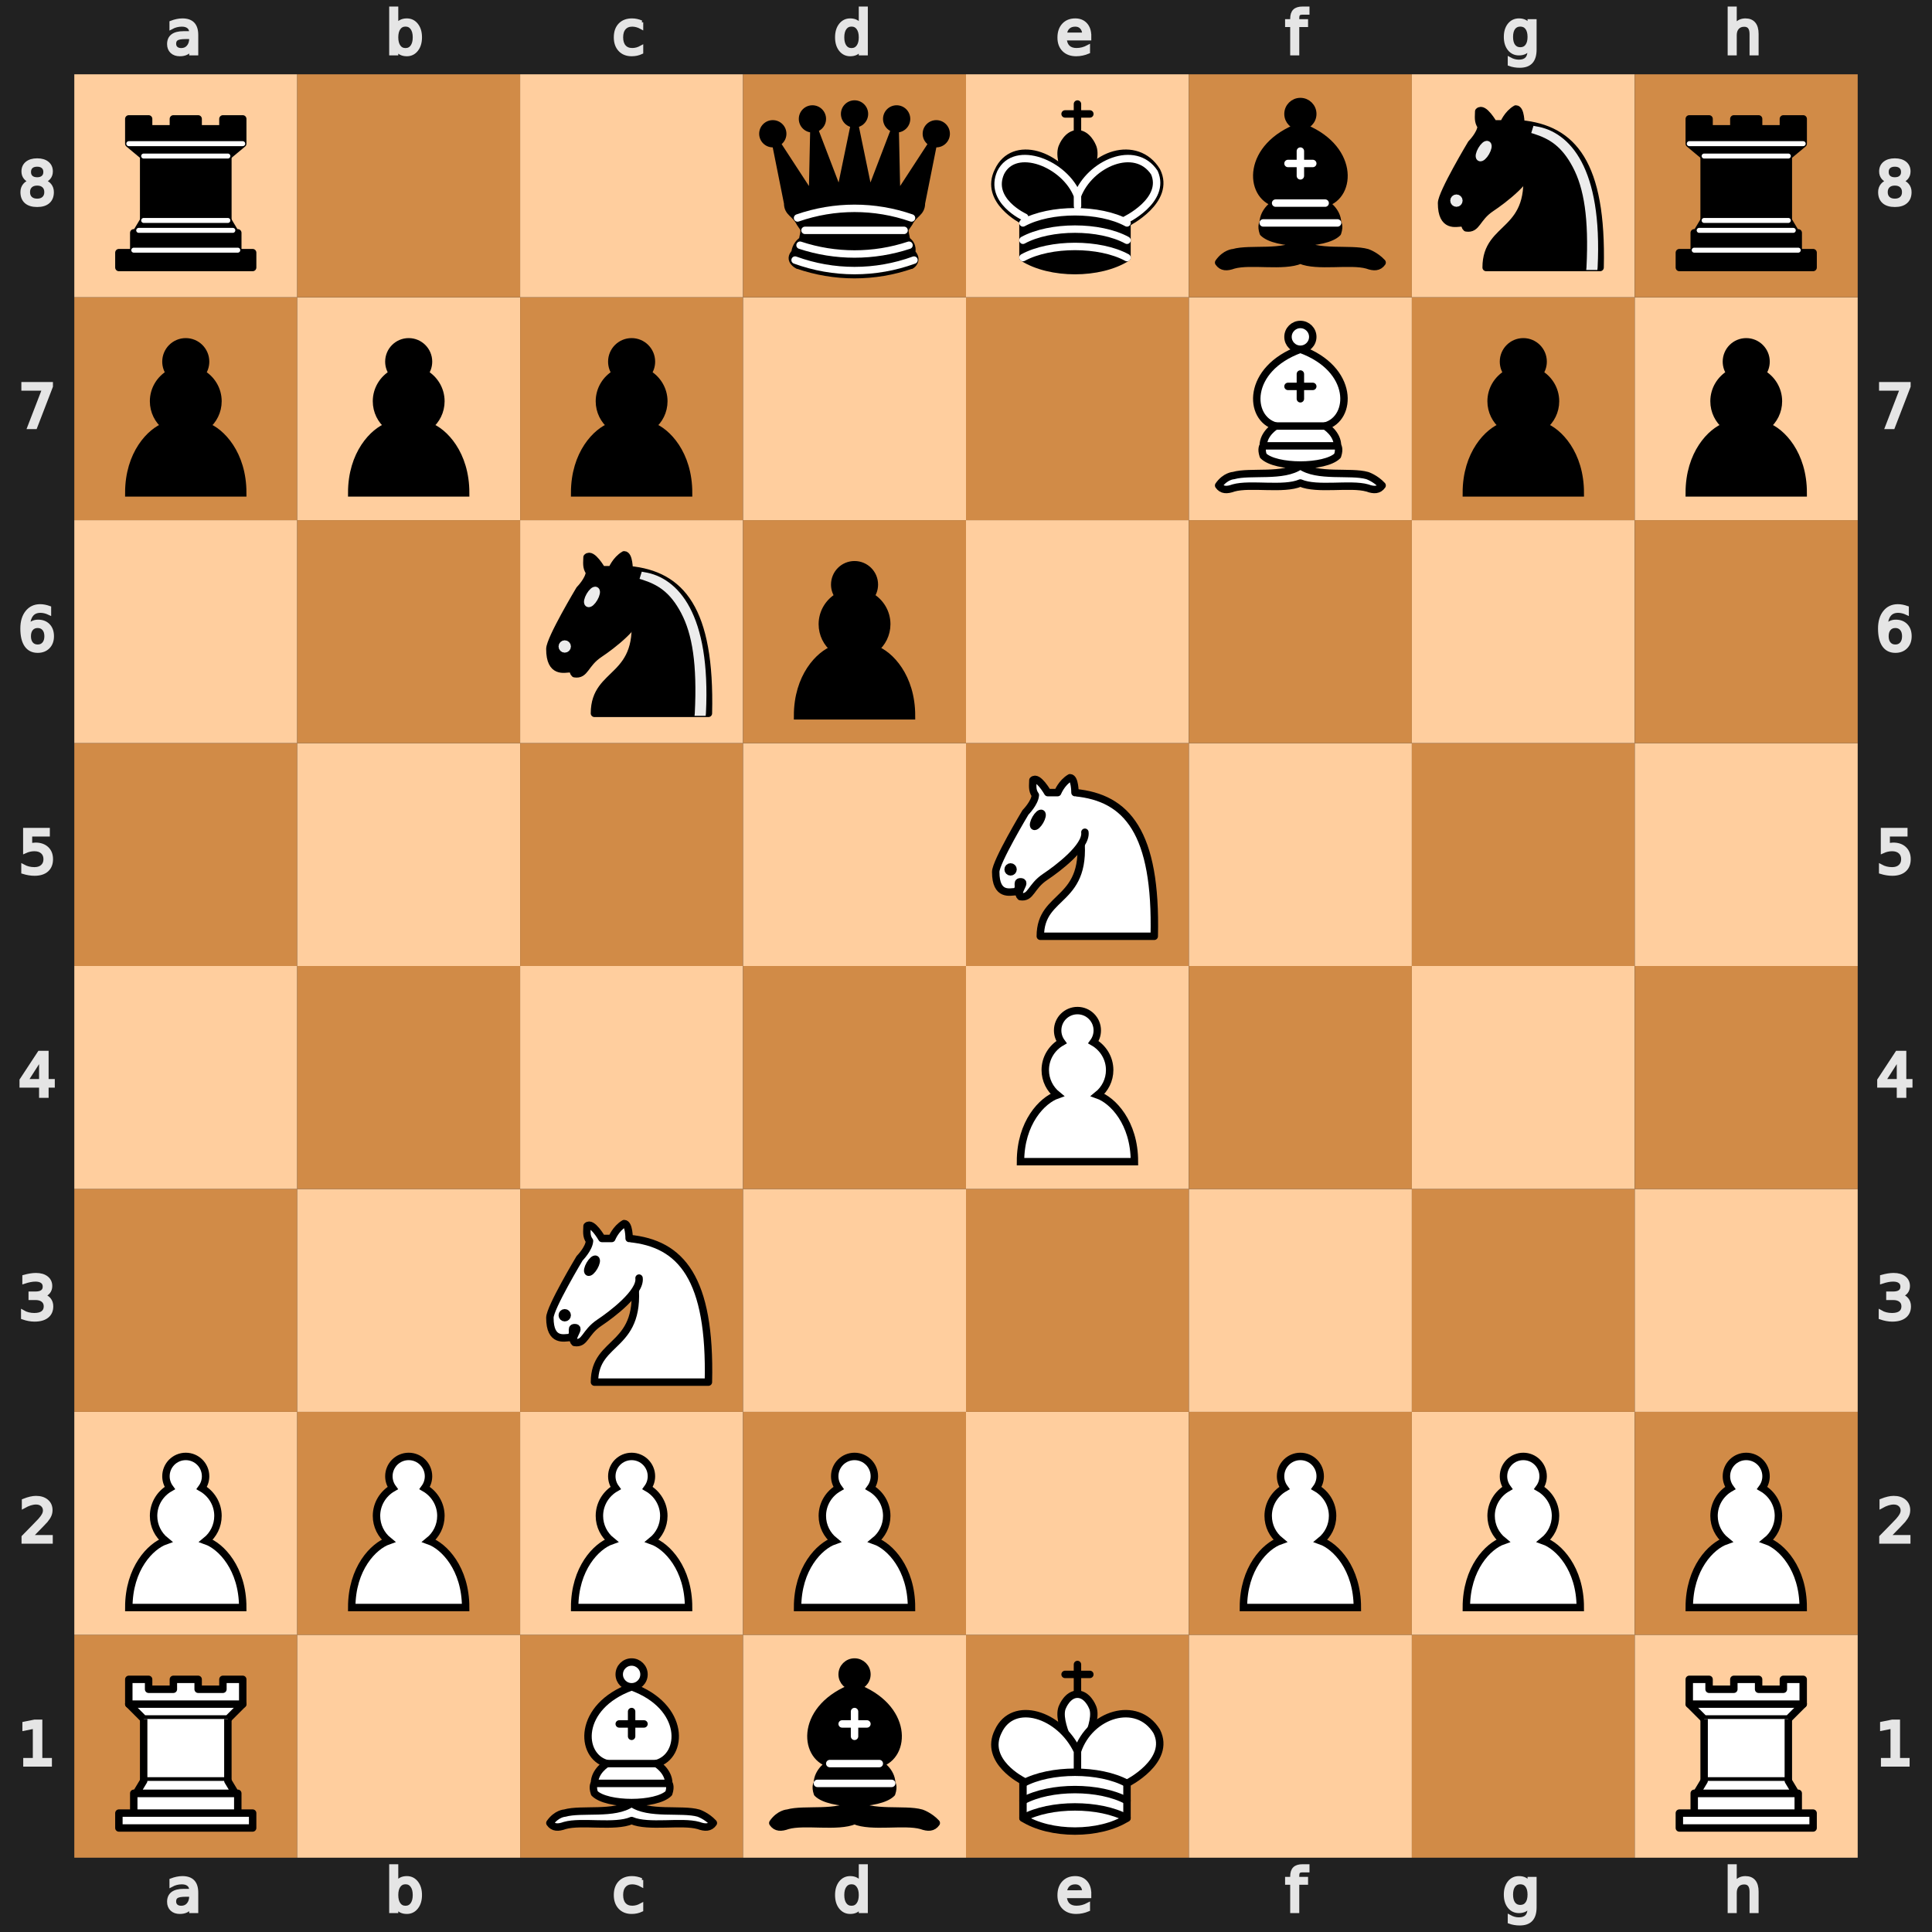
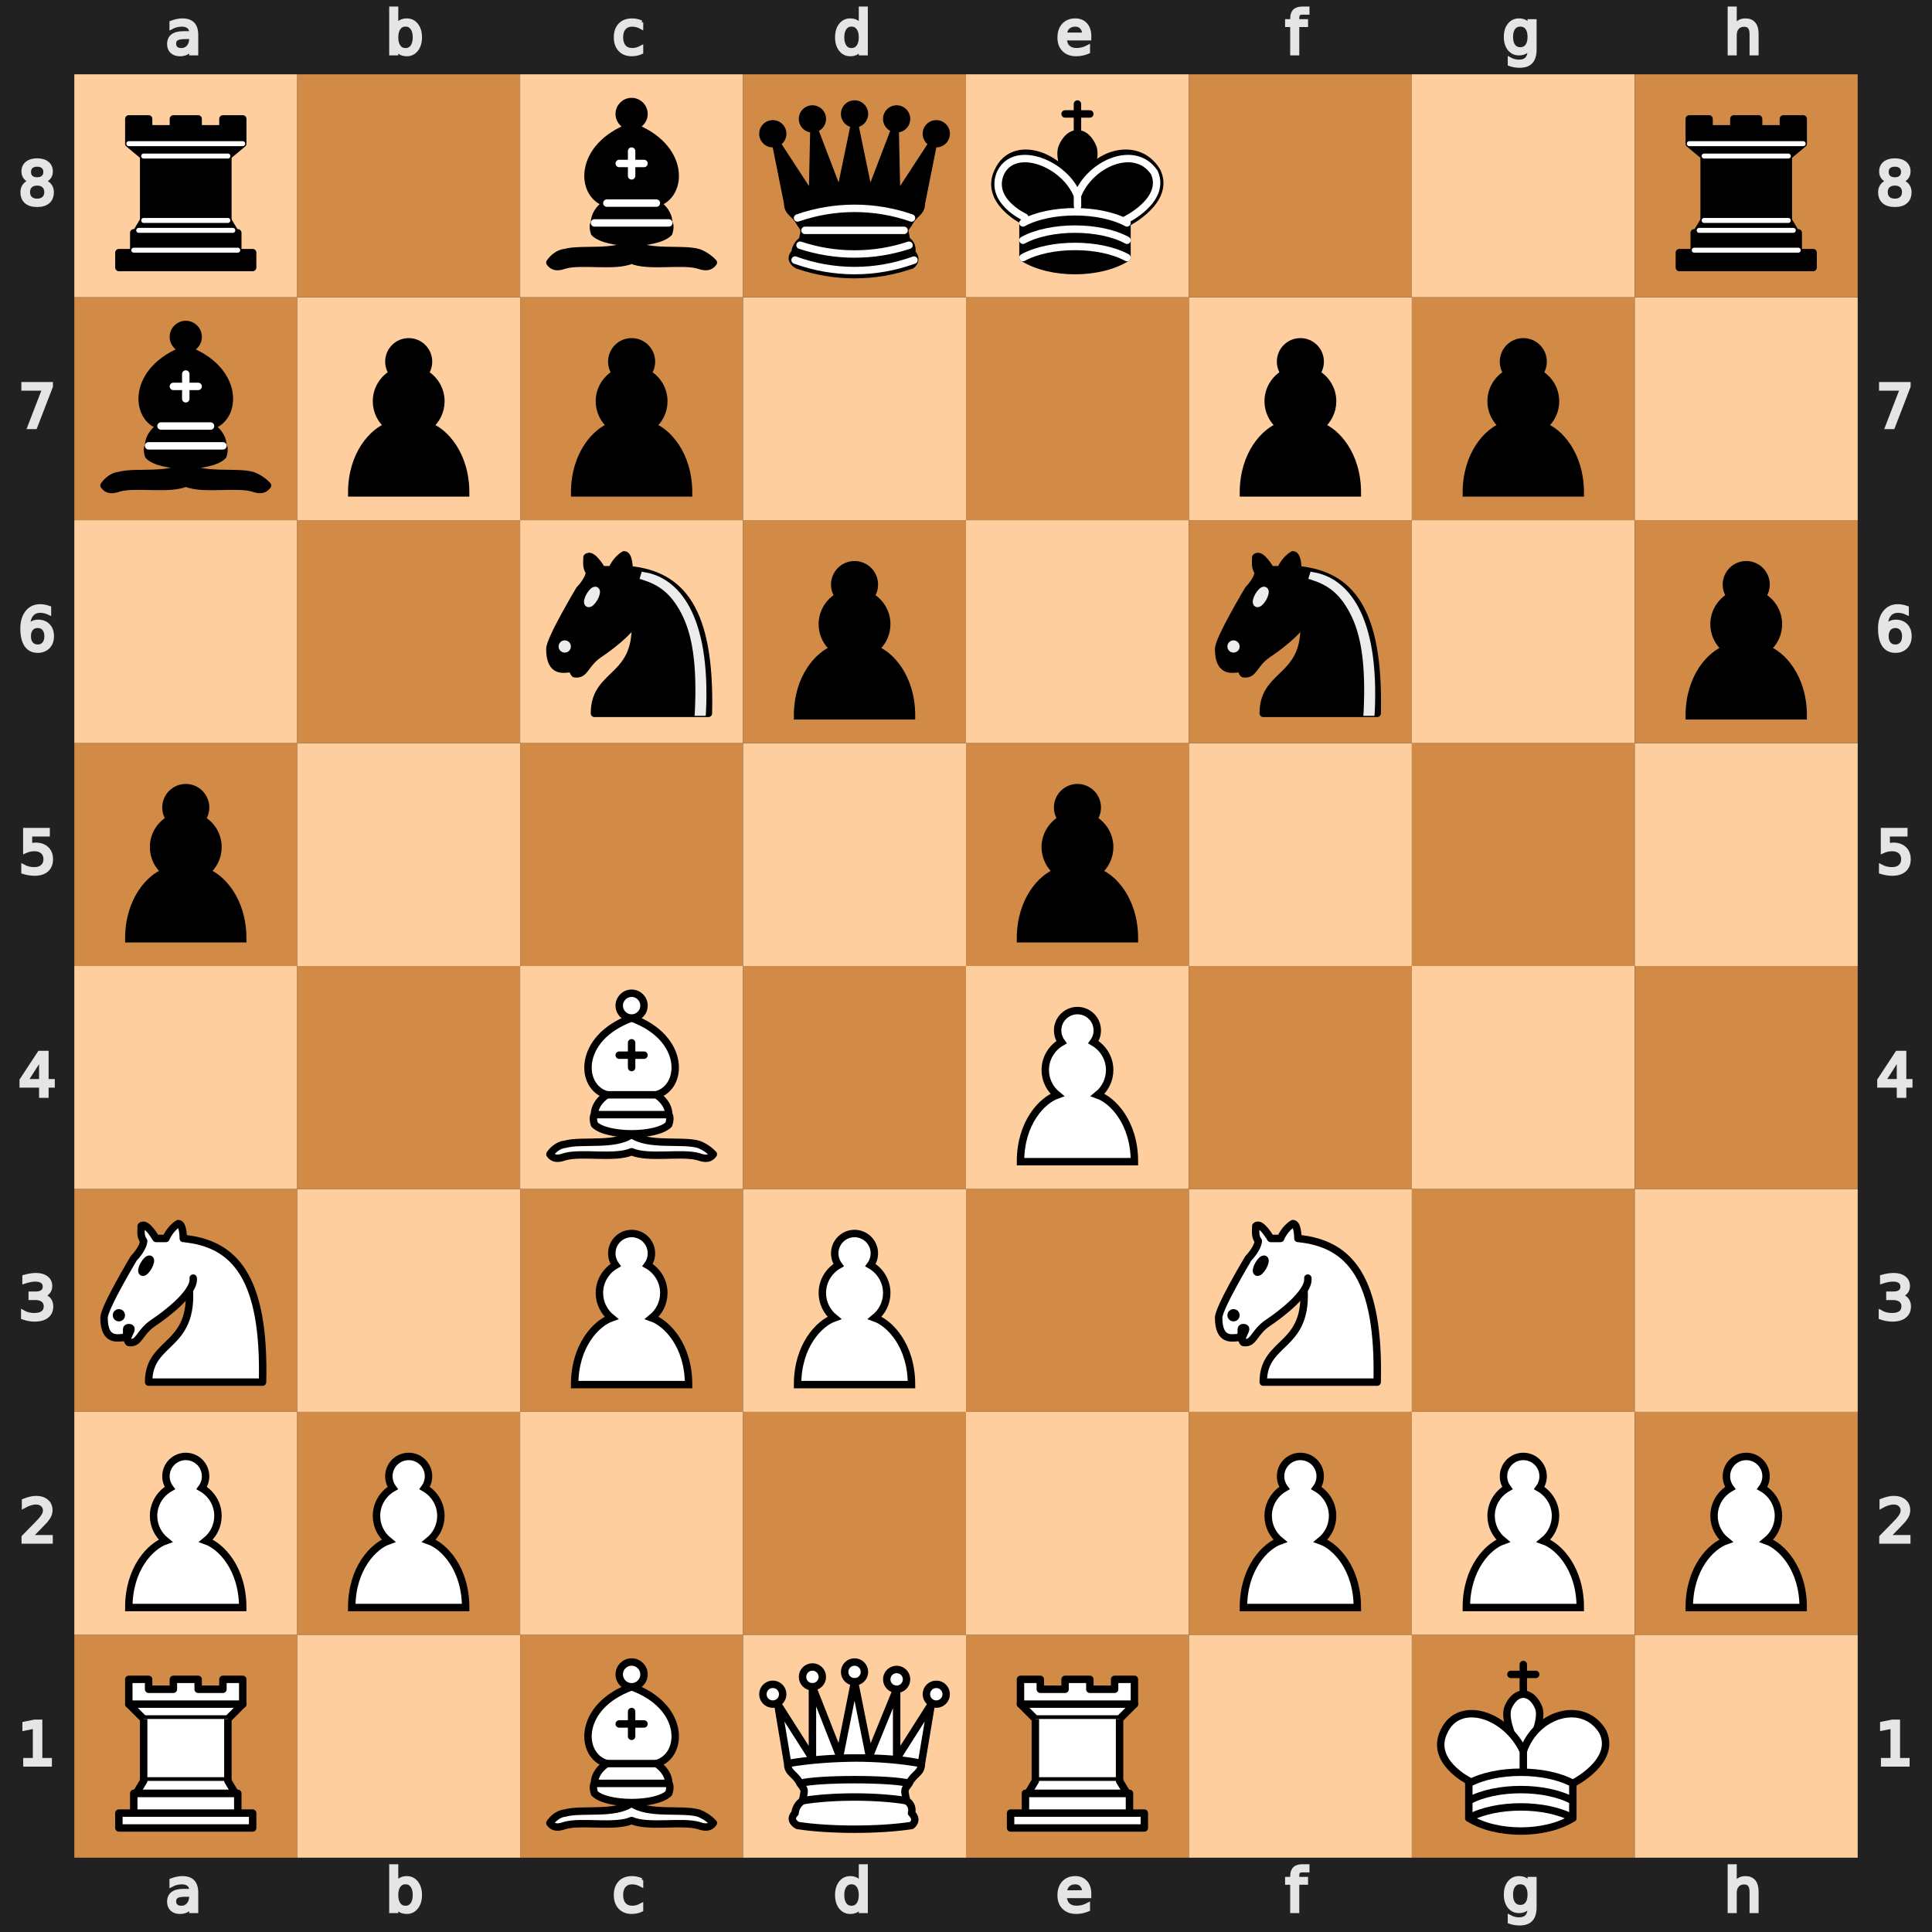
<svg xmlns="http://www.w3.org/2000/svg" xmlns:xlink="http://www.w3.org/1999/xlink" version="1.2" baseProfile="tiny" viewBox="0 0 390 390">
  <defs>
    <g id="white-pawn" class="white pawn">
      <path d="M22.5 9c-2.21 0-4 1.79-4 4 0 .89.29 1.71.78 2.38C17.33 16.5 16 18.59 16 21c0 2.03.94 3.84 2.41 5.03-3 1.06-7.41 5.55-7.41 13.47h23c0-7.92-4.41-12.41-7.41-13.47 1.47-1.19 2.41-3 2.41-5.03 0-2.41-1.33-4.5-3.28-5.62.49-.67.78-1.49.78-2.38 0-2.21-1.79-4-4-4z" fill="#fff" stroke="#000" stroke-width="1.5" stroke-linecap="round" />
    </g>
    <g id="white-knight" class="white knight" fill="none" fill-rule="evenodd" stroke="#000" stroke-width="1.5" stroke-linecap="round" stroke-linejoin="round">
      <path d="M 22,10 C 32.5,11 38.5,18 38,39 L 15,39 C 15,30 25,32.5 23,18" style="fill:#ffffff; stroke:#000000;" />
      <path d="M 24,18 C 24.38,20.91 18.45,25.37 16,27 C 13,29 13.18,31.34 11,31 C 9.958,30.06 12.41,27.96 11,28 C 10,28 11.19,29.23 10,30 C 9,30 5.997,31 6,26 C 6,24 12,14 12,14 C 12,14 13.89,12.1 14,10.5 C 13.27,9.506 13.5,8.5 13.5,7.5 C 14.5,6.5 16.5,10 16.5,10 L 18.5,10 C 18.5,10 19.28,8.008 21,7 C 22,7 22,10 22,10" style="fill:#ffffff; stroke:#000000;" />
      <path d="M 9.5 25.5 A 0.5 0.5 0 1 1 8.5,25.5 A 0.5 0.5 0 1 1 9.5 25.5 z" style="fill:#000000; stroke:#000000;" />
      <path d="M 15 15.5 A 0.5 1.5 0 1 1 14,15.5 A 0.5 1.5 0 1 1 15 15.5 z" transform="matrix(0.866,0.5,-0.5,0.866,9.693,-5.173)" style="fill:#000000; stroke:#000000;" />
    </g>
    <g id="white-bishop" class="white bishop" fill="none" fill-rule="evenodd" stroke="#000" stroke-width="1.5" stroke-linecap="round" stroke-linejoin="round">
      <g fill="#fff" stroke-linecap="butt">
        <path d="M9 36c3.39-.97 10.11.43 13.5-2 3.39 2.43 10.11 1.03 13.5 2 0 0 1.65.54 3 2-.68.97-1.65.99-3 .5-3.39-.97-10.11.46-13.5-1-3.39 1.46-10.11.03-13.5 1-1.354.49-2.323.47-3-.5 1.354-1.94 3-2 3-2zM15 32c2.5 2.5 12.5 2.5 15 0 .5-1.5 0-2 0-2 0-2.5-2.5-4-2.5-4 5.5-1.5 6-11.5-5-15.5-11 4-10.5 14-5 15.5 0 0-2.5 1.5-2.5 4 0 0-.5.5 0 2zM25 8a2.5 2.5 0 1 1-5 0 2.5 2.5 0 1 1 5 0z" />
      </g>
      <path d="M17.5 26h10M15 30h15m-7.5-14.5v5M20 18h5" stroke-linejoin="miter" />
    </g>
    <g id="white-rook" class="white rook" fill="#fff" fill-rule="evenodd" stroke="#000" stroke-width="1.5" stroke-linecap="round" stroke-linejoin="round">
      <path d="M9 39h27v-3H9v3zM12 36v-4h21v4H12zM11 14V9h4v2h5V9h5v2h5V9h4v5" stroke-linecap="butt" />
      <path d="M34 14l-3 3H14l-3-3" />
      <path d="M31 17v12.5H14V17" stroke-linecap="butt" stroke-linejoin="miter" />
      <path d="M31 29.5l1.5 2.5h-20l1.5-2.5" />
      <path d="M11 14h23" fill="none" stroke-linejoin="miter" />
+     </g>
+     <g id="white-queen" class="white queen" fill="#fff" fill-rule="evenodd" stroke="#000" stroke-width="1.5" stroke-linecap="round" stroke-linejoin="round">
+       <path d="M8 12a2 2 0 1 1-4 0 2 2 0 1 1 4 0zM24.5 7.5a2 2 0 1 1-4 0 2 2 0 1 1 4 0zM41 12a2 2 0 1 1-4 0 2 2 0 1 1 4 0zM16 8.5a2 2 0 1 1-4 0 2 2 0 1 1 4 0zM33 9a2 2 0 1 1-4 0 2 2 0 1 1 4 0z" />
+       <path d="M9 26c8.5-1.5 21-1.5 27 0l2-12-7 11V11l-5.5 13.5-3-15-3 15-5.5-14V25L7 14l2 12zM9 26c0 2 1.5 2 2.5 4 1 1.5 1 1 .5 3.5-1.5 1-1.5 2.5-1.5 2.5-1.5 1.5.5 2.5.5 2.5 6.5 1 16.5 1 23 0 0 0 1.5-1 0-2.5 0 0 .5-1.5-1-2.5-.5-2.5-.5-2 .5-3.5 1-2 2.5-2 2.5-4-8.5-1.5-18.5-1.5-27 0z" stroke-linecap="butt" />
+       <path d="M11.5 30c3.5-1 18.5-1 22 0M12 33.5c6-1 15-1 21 0" fill="none" />
    </g>
    <g id="white-king" class="white king" fill="none" fill-rule="evenodd" stroke="#000" stroke-width="1.5" stroke-linecap="round" stroke-linejoin="round">
      <path d="M22.5 11.63V6M20 8h5" stroke-linejoin="miter" />
      <path d="M22.5 25s4.5-7.5 3-10.5c0 0-1-2.5-3-2.5s-3 2.5-3 2.5c-1.5 3 3 10.5 3 10.5" fill="#fff" stroke-linecap="butt" stroke-linejoin="miter" />
      <path d="M11.5 37c5.5 3.5 15.5 3.5 21 0v-7s9-4.5 6-10.5c-4-6.5-13.5-3.5-16 4V27v-3.5c-3.5-7.5-13-10.5-16-4-3 6 5 10 5 10V37z" fill="#fff" />
      <path d="M11.5 30c5.5-3 15.5-3 21 0m-21 3.5c5.5-3 15.5-3 21 0m-21 3.5c5.5-3 15.5-3 21 0" />
    </g>
    <g id="black-pawn" class="black pawn">
      <path d="M22.5 9c-2.21 0-4 1.79-4 4 0 .89.29 1.71.78 2.38C17.33 16.5 16 18.59 16 21c0 2.03.94 3.84 2.41 5.03-3 1.06-7.41 5.55-7.41 13.47h23c0-7.92-4.41-12.41-7.41-13.47 1.47-1.19 2.41-3 2.41-5.03 0-2.41-1.33-4.5-3.28-5.62.49-.67.78-1.49.78-2.38 0-2.21-1.79-4-4-4z" stroke="#000" stroke-width="1.5" stroke-linecap="round" />
    </g>
    <g id="black-knight" class="black knight" fill="none" fill-rule="evenodd" stroke="#000" stroke-width="1.5" stroke-linecap="round" stroke-linejoin="round">
      <path d="M 22,10 C 32.5,11 38.5,18 38,39 L 15,39 C 15,30 25,32.5 23,18" style="fill:#000000; stroke:#000000;" />
      <path d="M 24,18 C 24.38,20.91 18.45,25.37 16,27 C 13,29 13.18,31.34 11,31 C 9.958,30.06 12.41,27.96 11,28 C 10,28 11.19,29.23 10,30 C 9,30 5.997,31 6,26 C 6,24 12,14 12,14 C 12,14 13.89,12.1 14,10.5 C 13.27,9.506 13.5,8.5 13.5,7.5 C 14.5,6.5 16.5,10 16.5,10 L 18.5,10 C 18.5,10 19.28,8.008 21,7 C 22,7 22,10 22,10" style="fill:#000000; stroke:#000000;" />
      <path d="M 9.5 25.5 A 0.5 0.5 0 1 1 8.5,25.5 A 0.5 0.5 0 1 1 9.5 25.5 z" style="fill:#ececec; stroke:#ececec;" />
      <path d="M 15 15.5 A 0.5 1.5 0 1 1 14,15.5 A 0.5 1.5 0 1 1 15 15.5 z" transform="matrix(0.866,0.5,-0.5,0.866,9.693,-5.173)" style="fill:#ececec; stroke:#ececec;" />
      <path d="M 24.55,10.4 L 24.1,11.85 L 24.6,12 C 27.75,13 30.25,14.49 32.5,18.75 C 34.75,23.01 35.75,29.06 35.25,39 L 35.2,39.5 L 37.45,39.5 L 37.5,39 C 38,28.94 36.62,22.15 34.25,17.66 C 31.88,13.17 28.46,11.02 25.06,10.5 L 24.55,10.4 z " style="fill:#ececec; stroke:none;" />
    </g>
    <g id="black-bishop" class="black bishop" fill="none" fill-rule="evenodd" stroke="#000" stroke-width="1.5" stroke-linecap="round" stroke-linejoin="round">
      <path d="M9 36c3.39-.97 10.11.43 13.5-2 3.39 2.43 10.11 1.03 13.5 2 0 0 1.65.54 3 2-.68.97-1.65.99-3 .5-3.39-.97-10.11.46-13.5-1-3.39 1.46-10.11.03-13.5 1-1.354.49-2.323.47-3-.5 1.354-1.94 3-2 3-2zm6-4c2.5 2.5 12.5 2.5 15 0 .5-1.5 0-2 0-2 0-2.5-2.5-4-2.5-4 5.5-1.5 6-11.5-5-15.5-11 4-10.5 14-5 15.5 0 0-2.5 1.5-2.5 4 0 0-.5.5 0 2zM25 8a2.5 2.5 0 1 1-5 0 2.5 2.5 0 1 1 5 0z" fill="#000" stroke-linecap="butt" />
      <path d="M17.5 26h10M15 30h15m-7.5-14.5v5M20 18h5" stroke="#fff" stroke-linejoin="miter" />
    </g>
    <g id="black-rook" class="black rook" fill="#000" fill-rule="evenodd" stroke="#000" stroke-width="1.5" stroke-linecap="round" stroke-linejoin="round">
      <path d="M9 39h27v-3H9v3zM12.5 32l1.5-2.5h17l1.5 2.5h-20zM12 36v-4h21v4H12z" stroke-linecap="butt" />
      <path d="M14 29.5v-13h17v13H14z" stroke-linecap="butt" stroke-linejoin="miter" />
      <path d="M14 16.5L11 14h23l-3 2.5H14zM11 14V9h4v2h5V9h5v2h5V9h4v5H11z" stroke-linecap="butt" />
      <path d="M12 35.5h21M13 31.5h19M14 29.5h17M14 16.5h17M11 14h23" fill="none" stroke="#fff" stroke-width="1" stroke-linejoin="miter" />
    </g>
    <g id="black-queen" class="black queen" fill="#000" fill-rule="evenodd" stroke="#000" stroke-width="1.5" stroke-linecap="round" stroke-linejoin="round">
      <g fill="#000" stroke="none">
        <circle cx="6" cy="12" r="2.75" />
        <circle cx="14" cy="9" r="2.75" />
        <circle cx="22.5" cy="8" r="2.75" />
        <circle cx="31" cy="9" r="2.75" />
        <circle cx="39" cy="12" r="2.75" />
      </g>
      <path d="M9 26c8.5-1.5 21-1.5 27 0l2.5-12.5L31 25l-.3-14.1-5.2 13.6-3-14.5-3 14.5-5.2-13.6L14 25 6.5 13.5 9 26zM9 26c0 2 1.5 2 2.5 4 1 1.5 1 1 .5 3.5-1.5 1-1.5 2.5-1.5 2.5-1.5 1.5.5 2.5.5 2.5 6.5 1 16.5 1 23 0 0 0 1.5-1 0-2.5 0 0 .5-1.5-1-2.5-.5-2.5-.5-2 .5-3.5 1-2 2.5-2 2.5-4-8.5-1.5-18.5-1.5-27 0z" stroke-linecap="butt" />
      <path d="M11 38.5a35 35 1 0 0 23 0" fill="none" stroke-linecap="butt" />
      <path d="M11 29a35 35 1 0 1 23 0M12.5 31.5h20M11.5 34.5a35 35 1 0 0 22 0M10.5 37.5a35 35 1 0 0 24 0" fill="none" stroke="#fff" />
    </g>
    <g id="black-king" class="black king" fill="none" fill-rule="evenodd" stroke="#000" stroke-width="1.5" stroke-linecap="round" stroke-linejoin="round">
      <path d="M22.5 11.63V6" stroke-linejoin="miter" />
      <path d="M22.5 25s4.5-7.5 3-10.5c0 0-1-2.5-3-2.5s-3 2.5-3 2.5c-1.5 3 3 10.5 3 10.5" fill="#000" stroke-linecap="butt" stroke-linejoin="miter" />
      <path d="M11.5 37c5.5 3.5 15.5 3.5 21 0v-7s9-4.5 6-10.5c-4-6.5-13.5-3.5-16 4V27v-3.5c-3.5-7.5-13-10.5-16-4-3 6 5 10 5 10V37z" fill="#000" />
      <path d="M20 8h5" stroke-linejoin="miter" />
      <path d="M32 29.5s8.5-4 6.03-9.65C34.15 14 25 18 22.5 24.5l.01 2.1-.01-2.1C20 18 9.906 14 6.997 19.85c-2.497 5.65 4.853 9 4.853 9M11.5 30c5.5-3 15.5-3 21 0m-21 3.5c5.5-3 15.5-3 21 0m-21 3.5c5.5-3 15.5-3 21 0" stroke="#fff" />
    </g>
  </defs>
  <rect x="0" y="0" width="390" height="390" fill="#212121" />
  <g transform="translate(20, 0) scale(0.75, 0.75)" fill="#e5e5e5" stroke="#e5e5e5">
    <path d="M23.328 10.016q-1.742 0-2.414.398-.672.398-.672 1.36 0 .765.5 1.218.508.445 1.375.445 1.196 0 1.914-.843.727-.852.727-2.258v-.32zm2.867-.594v4.992h-1.437v-1.328q-.492.797-1.227 1.18-.734.375-1.797.375-1.343 0-2.14-.75-.79-.758-.79-2.024 0-1.476.985-2.226.992-.75 2.953-.75h2.016V8.75q0-.992-.656-1.531-.649-.547-1.829-.547-.75 0-1.46.18-.711.18-1.368.539V6.062q.79-.304 1.532-.453.742-.156 1.445-.156 1.898 0 2.836.984.937.985.937 2.985z" />
  </g>
  <g transform="translate(20, 375) scale(0.75, 0.75)" fill="#e5e5e5" stroke="#e5e5e5">
    <path d="M23.328 10.016q-1.742 0-2.414.398-.672.398-.672 1.36 0 .765.5 1.218.508.445 1.375.445 1.196 0 1.914-.843.727-.852.727-2.258v-.32zm2.867-.594v4.992h-1.437v-1.328q-.492.797-1.227 1.18-.734.375-1.797.375-1.343 0-2.14-.75-.79-.758-.79-2.024 0-1.476.985-2.226.992-.75 2.953-.75h2.016V8.75q0-.992-.656-1.531-.649-.547-1.829-.547-.75 0-1.46.18-.711.18-1.368.539V6.062q.79-.304 1.532-.453.742-.156 1.445-.156 1.898 0 2.836.984.937.985.937 2.985z" />
  </g>
  <g transform="translate(65, 0) scale(0.75, 0.75)" fill="#e5e5e5" stroke="#e5e5e5">
    <path d="M24.922 10.047q0-1.586-.656-2.485-.649-.906-1.79-.906-1.14 0-1.796.906-.649.899-.649 2.485 0 1.586.649 2.492.656.898 1.797.898 1.14 0 1.789-.898.656-.906.656-2.492zm-4.89-3.055q.452-.781 1.14-1.156.695-.383 1.656-.383 1.594 0 2.586 1.266 1 1.265 1 3.328 0 2.062-1 3.328-.992 1.266-2.586 1.266-.96 0-1.656-.375-.688-.383-1.14-1.164v1.312h-1.446V2.258h1.445z" />
  </g>
  <g transform="translate(65, 375) scale(0.75, 0.75)" fill="#e5e5e5" stroke="#e5e5e5">
    <path d="M24.922 10.047q0-1.586-.656-2.485-.649-.906-1.79-.906-1.14 0-1.796.906-.649.899-.649 2.485 0 1.586.649 2.492.656.898 1.797.898 1.14 0 1.789-.898.656-.906.656-2.492zm-4.89-3.055q.452-.781 1.14-1.156.695-.383 1.656-.383 1.594 0 2.586 1.266 1 1.265 1 3.328 0 2.062-1 3.328-.992 1.266-2.586 1.266-.96 0-1.656-.375-.688-.383-1.14-1.164v1.312h-1.446V2.258h1.445z" />
  </g>
  <g transform="translate(110, 0) scale(0.75, 0.75)" fill="#e5e5e5" stroke="#e5e5e5">
    <path d="M25.96 6v1.344q-.608-.336-1.226-.5-.609-.172-1.234-.172-1.398 0-2.172.89-.773.883-.773 2.485 0 1.601.773 2.492.774.883 2.172.883.625 0 1.234-.164.618-.172 1.227-.508v1.328q-.602.281-1.25.422-.64.14-1.367.14-1.977 0-3.14-1.242-1.165-1.242-1.165-3.351 0-2.14 1.172-3.367 1.18-1.227 3.227-1.227.664 0 1.296.14.633.134 1.227.407z" />
  </g>
  <g transform="translate(110, 375) scale(0.75, 0.75)" fill="#e5e5e5" stroke="#e5e5e5">
    <path d="M25.96 6v1.344q-.608-.336-1.226-.5-.609-.172-1.234-.172-1.398 0-2.172.89-.773.883-.773 2.485 0 1.601.773 2.492.774.883 2.172.883.625 0 1.234-.164.618-.172 1.227-.508v1.328q-.602.281-1.25.422-.64.14-1.367.14-1.977 0-3.14-1.242-1.165-1.242-1.165-3.351 0-2.14 1.172-3.367 1.18-1.227 3.227-1.227.664 0 1.296.14.633.134 1.227.407z" />
  </g>
  <g transform="translate(155, 0) scale(0.75, 0.75)" fill="#e5e5e5" stroke="#e5e5e5">
    <path d="M24.973 6.992V2.258h1.437v12.156h-1.437v-1.312q-.453.78-1.149 1.164-.687.375-1.656.375-1.586 0-2.586-1.266-.992-1.266-.992-3.328 0-2.063.992-3.328 1-1.266 2.586-1.266.969 0 1.656.383.696.375 1.149 1.156zm-4.899 3.055q0 1.586.649 2.492.656.898 1.797.898 1.14 0 1.796-.898.657-.906.657-2.492 0-1.586-.657-2.485-.656-.906-1.796-.906-1.141 0-1.797.906-.649.899-.649 2.485z" />
  </g>
  <g transform="translate(155, 375) scale(0.75, 0.75)" fill="#e5e5e5" stroke="#e5e5e5">
    <path d="M24.973 6.992V2.258h1.437v12.156h-1.437v-1.312q-.453.78-1.149 1.164-.687.375-1.656.375-1.586 0-2.586-1.266-.992-1.266-.992-3.328 0-2.063.992-3.328 1-1.266 2.586-1.266.969 0 1.656.383.696.375 1.149 1.156zm-4.899 3.055q0 1.586.649 2.492.656.898 1.797.898 1.14 0 1.796-.898.657-.906.657-2.492 0-1.586-.657-2.485-.656-.906-1.796-.906-1.141 0-1.797.906-.649.899-.649 2.485z" />
  </g>
  <g transform="translate(200, 0) scale(0.75, 0.75)" fill="#e5e5e5" stroke="#e5e5e5">
    <path d="M26.555 9.68v.703h-6.61q.094 1.484.89 2.265.806.774 2.235.774.828 0 1.602-.203.781-.203 1.547-.61v1.36q-.774.328-1.586.5-.813.172-1.649.172-2.093 0-3.32-1.22-1.219-1.218-1.219-3.296 0-2.148 1.157-3.406 1.164-1.266 3.132-1.266 1.766 0 2.79 1.14 1.03 1.134 1.03 3.087zm-1.438-.422q-.015-1.18-.664-1.883-.64-.703-1.703-.703-1.203 0-1.93.68-.718.68-.828 1.914z" />
  </g>
  <g transform="translate(200, 375) scale(0.75, 0.75)" fill="#e5e5e5" stroke="#e5e5e5">
    <path d="M26.555 9.68v.703h-6.61q.094 1.484.89 2.265.806.774 2.235.774.828 0 1.602-.203.781-.203 1.547-.61v1.36q-.774.328-1.586.5-.813.172-1.649.172-2.093 0-3.32-1.22-1.219-1.218-1.219-3.296 0-2.148 1.157-3.406 1.164-1.266 3.132-1.266 1.766 0 2.79 1.14 1.03 1.134 1.03 3.087zm-1.438-.422q-.015-1.18-.664-1.883-.64-.703-1.703-.703-1.203 0-1.93.68-.718.68-.828 1.914z" />
  </g>
  <g transform="translate(245, 0) scale(0.75, 0.75)" fill="#e5e5e5" stroke="#e5e5e5">
    <path d="M25.285 2.258v1.195H23.91q-.773 0-1.078.313-.297.312-.297 1.125v.773h2.367v1.117h-2.367v7.633H21.09V6.781h-1.375V5.664h1.375v-.61q0-1.46.68-2.124.68-.672 2.156-.672z" />
  </g>
  <g transform="translate(245, 375) scale(0.75, 0.75)" fill="#e5e5e5" stroke="#e5e5e5">
    <path d="M25.285 2.258v1.195H23.91q-.773 0-1.078.313-.297.312-.297 1.125v.773h2.367v1.117h-2.367v7.633H21.09V6.781h-1.375V5.664h1.375v-.61q0-1.46.68-2.124.68-.672 2.156-.672z" />
  </g>
  <g transform="translate(290, 0) scale(0.75, 0.75)" fill="#e5e5e5" stroke="#e5e5e5">
    <path d="M24.973 9.937q0-1.562-.649-2.421-.64-.86-1.804-.86-1.157 0-1.805.86-.64.859-.64 2.421 0 1.555.64 2.415.648.859 1.805.859 1.164 0 1.804-.86.649-.859.649-2.414zm1.437 3.391q0 2.234-.992 3.32-.992 1.094-3.04 1.094-.757 0-1.429-.117-.672-.11-1.304-.344v-1.398q.632.344 1.25.508.617.164 1.257.164 1.414 0 2.118-.743.703-.734.703-2.226v-.711q-.446.773-1.141 1.156-.695.383-1.664.383-1.61 0-2.594-1.227-.984-1.226-.984-3.25 0-2.03.984-3.257.985-1.227 2.594-1.227.969 0 1.664.383t1.14 1.156V5.664h1.438z" />
  </g>
  <g transform="translate(290, 375) scale(0.75, 0.75)" fill="#e5e5e5" stroke="#e5e5e5">
    <path d="M24.973 9.937q0-1.562-.649-2.421-.64-.86-1.804-.86-1.157 0-1.805.86-.64.859-.64 2.421 0 1.555.64 2.415.648.859 1.805.859 1.164 0 1.804-.86.649-.859.649-2.414zm1.437 3.391q0 2.234-.992 3.32-.992 1.094-3.04 1.094-.757 0-1.429-.117-.672-.11-1.304-.344v-1.398q.632.344 1.25.508.617.164 1.257.164 1.414 0 2.118-.743.703-.734.703-2.226v-.711q-.446.773-1.141 1.156-.695.383-1.664.383-1.61 0-2.594-1.227-.984-1.226-.984-3.25 0-2.03.984-3.257.985-1.227 2.594-1.227.969 0 1.664.383t1.14 1.156V5.664h1.438z" />
  </g>
  <g transform="translate(335, 0) scale(0.75, 0.75)" fill="#e5e5e5" stroke="#e5e5e5">
    <path d="M26.164 9.133v5.281h-1.437V9.18q0-1.243-.485-1.86-.484-.617-1.453-.617-1.164 0-1.836.742-.672.742-.672 2.024v4.945h-1.445V2.258h1.445v4.765q.516-.789 1.211-1.18.703-.39 1.617-.39 1.508 0 2.282.938.773.93.773 2.742z" />
  </g>
  <g transform="translate(335, 375) scale(0.75, 0.75)" fill="#e5e5e5" stroke="#e5e5e5">
    <path d="M26.164 9.133v5.281h-1.437V9.18q0-1.243-.485-1.86-.484-.617-1.453-.617-1.164 0-1.836.742-.672.742-.672 2.024v4.945h-1.445V2.258h1.445v4.765q.516-.789 1.211-1.18.703-.39 1.617-.39 1.508 0 2.282.938.773.93.773 2.742z" />
  </g>
  <g transform="translate(0, 335) scale(0.75, 0.75)" fill="#e5e5e5" stroke="#e5e5e5">
    <path d="M6.754 26.996h2.578v-8.898l-2.805.562v-1.437l2.79-.563h1.578v10.336h2.578v1.328h-6.72z" />
  </g>
  <g transform="translate(375, 335) scale(0.75, 0.75)" fill="#e5e5e5" stroke="#e5e5e5">
    <path d="M6.754 26.996h2.578v-8.898l-2.805.562v-1.437l2.79-.563h1.578v10.336h2.578v1.328h-6.72z" />
  </g>
  <g transform="translate(0, 290) scale(0.75, 0.75)" fill="#e5e5e5" stroke="#e5e5e5">
    <path d="M8.195 26.996h5.508v1.328H6.297v-1.328q.898-.93 2.445-2.492 1.555-1.57 1.953-2.024.758-.851 1.055-1.437.305-.594.305-1.164 0-.93-.657-1.516-.648-.586-1.695-.586-.742 0-1.57.258-.82.258-1.758.781v-1.593q.953-.383 1.781-.578.828-.196 1.516-.196 1.812 0 2.89.906 1.079.907 1.079 2.422 0 .72-.274 1.368-.265.64-.976 1.515-.196.227-1.243 1.313-1.046 1.078-2.953 3.023z" />
  </g>
  <g transform="translate(375, 290) scale(0.75, 0.75)" fill="#e5e5e5" stroke="#e5e5e5">
    <path d="M8.195 26.996h5.508v1.328H6.297v-1.328q.898-.93 2.445-2.492 1.555-1.57 1.953-2.024.758-.851 1.055-1.437.305-.594.305-1.164 0-.93-.657-1.516-.648-.586-1.695-.586-.742 0-1.57.258-.82.258-1.758.781v-1.593q.953-.383 1.781-.578.828-.196 1.516-.196 1.812 0 2.89.906 1.079.907 1.079 2.422 0 .72-.274 1.368-.265.64-.976 1.515-.196.227-1.243 1.313-1.046 1.078-2.953 3.023z" />
  </g>
  <g transform="translate(0, 245) scale(0.75, 0.75)" fill="#e5e5e5" stroke="#e5e5e5">
    <path d="M11.434 22.035q1.132.242 1.765 1.008.64.766.64 1.89 0 1.727-1.187 2.672-1.187.946-3.375.946-.734 0-1.515-.149-.774-.14-1.602-.43V26.45q.656.383 1.438.578.78.196 1.632.196 1.485 0 2.258-.586.782-.586.782-1.703 0-1.032-.727-1.61-.719-.586-2.008-.586h-1.36v-1.297h1.423q1.164 0 1.78-.46.618-.47.618-1.344 0-.899-.64-1.375-.633-.485-1.82-.485-.65 0-1.391.141-.743.14-1.633.437V16.95q.898-.25 1.68-.375.788-.125 1.484-.125 1.797 0 2.844.82 1.046.813 1.046 2.204 0 .968-.554 1.64-.555.664-1.578.922z" />
  </g>
  <g transform="translate(375, 245) scale(0.75, 0.75)" fill="#e5e5e5" stroke="#e5e5e5">
    <path d="M11.434 22.035q1.132.242 1.765 1.008.64.766.64 1.89 0 1.727-1.187 2.672-1.187.946-3.375.946-.734 0-1.515-.149-.774-.14-1.602-.43V26.45q.656.383 1.438.578.78.196 1.632.196 1.485 0 2.258-.586.782-.586.782-1.703 0-1.032-.727-1.61-.719-.586-2.008-.586h-1.36v-1.297h1.423q1.164 0 1.78-.46.618-.47.618-1.344 0-.899-.64-1.375-.633-.485-1.82-.485-.65 0-1.391.141-.743.14-1.633.437V16.95q.898-.25 1.68-.375.788-.125 1.484-.125 1.797 0 2.844.82 1.046.813 1.046 2.204 0 .968-.554 1.64-.555.664-1.578.922z" />
  </g>
  <g transform="translate(0, 200) scale(0.75, 0.75)" fill="#e5e5e5" stroke="#e5e5e5">
    <path d="M11.016 18.035L7.03 24.262h3.985zm-.414-1.375h1.984v7.602h1.664v1.312h-1.664v2.75h-1.57v-2.75H5.75v-1.523z" />
  </g>
  <g transform="translate(375, 200) scale(0.75, 0.75)" fill="#e5e5e5" stroke="#e5e5e5">
    <path d="M11.016 18.035L7.03 24.262h3.985zm-.414-1.375h1.984v7.602h1.664v1.312h-1.664v2.75h-1.57v-2.75H5.75v-1.523z" />
  </g>
  <g transform="translate(0, 155) scale(0.75, 0.75)" fill="#e5e5e5" stroke="#e5e5e5">
    <path d="M6.719 16.66h6.195v1.328h-4.75v2.86q.344-.118.688-.172.343-.063.687-.063 1.953 0 3.094 1.07 1.14 1.07 1.14 2.899 0 1.883-1.171 2.93-1.172 1.039-3.305 1.039-.735 0-1.5-.125-.758-.125-1.57-.375v-1.586q.703.383 1.453.57.75.188 1.586.188 1.351 0 2.14-.711.79-.711.79-1.93 0-1.219-.79-1.93-.789-.71-2.14-.71-.633 0-1.266.14-.625.14-1.281.438z" />
  </g>
  <g transform="translate(375, 155) scale(0.75, 0.75)" fill="#e5e5e5" stroke="#e5e5e5">
    <path d="M6.719 16.66h6.195v1.328h-4.75v2.86q.344-.118.688-.172.343-.063.687-.063 1.953 0 3.094 1.07 1.14 1.07 1.14 2.899 0 1.883-1.171 2.93-1.172 1.039-3.305 1.039-.735 0-1.5-.125-.758-.125-1.57-.375v-1.586q.703.383 1.453.57.75.188 1.586.188 1.351 0 2.14-.711.79-.711.79-1.93 0-1.219-.79-1.93-.789-.71-2.14-.71-.633 0-1.266.14-.625.14-1.281.438z" />
  </g>
  <g transform="translate(0, 110) scale(0.75, 0.75)" fill="#e5e5e5" stroke="#e5e5e5">
    <path d="M10.137 21.863q-1.063 0-1.688.727-.617.726-.617 1.992 0 1.258.617 1.992.625.727 1.688.727 1.062 0 1.68-.727.624-.734.624-1.992 0-1.266-.625-1.992-.617-.727-1.68-.727zm3.133-4.945v1.437q-.594-.28-1.204-.43-.601-.148-1.195-.148-1.562 0-2.39 1.055-.82 1.055-.938 3.188.46-.68 1.156-1.04.696-.367 1.531-.367 1.758 0 2.774 1.07 1.023 1.063 1.023 2.899 0 1.797-1.062 2.883-1.063 1.086-2.828 1.086-2.024 0-3.094-1.547-1.07-1.555-1.07-4.5 0-2.766 1.312-4.406 1.313-1.649 3.524-1.649.593 0 1.195.117.61.118 1.266.352z" />
  </g>
  <g transform="translate(375, 110) scale(0.75, 0.75)" fill="#e5e5e5" stroke="#e5e5e5">
    <path d="M10.137 21.863q-1.063 0-1.688.727-.617.726-.617 1.992 0 1.258.617 1.992.625.727 1.688.727 1.062 0 1.68-.727.624-.734.624-1.992 0-1.266-.625-1.992-.617-.727-1.68-.727zm3.133-4.945v1.437q-.594-.28-1.204-.43-.601-.148-1.195-.148-1.562 0-2.39 1.055-.82 1.055-.938 3.188.46-.68 1.156-1.04.696-.367 1.531-.367 1.758 0 2.774 1.07 1.023 1.063 1.023 2.899 0 1.797-1.062 2.883-1.063 1.086-2.828 1.086-2.024 0-3.094-1.547-1.07-1.555-1.07-4.5 0-2.766 1.312-4.406 1.313-1.649 3.524-1.649.593 0 1.195.117.61.118 1.266.352z" />
  </g>
  <g transform="translate(0, 65) scale(0.75, 0.75)" fill="#e5e5e5" stroke="#e5e5e5">
    <path d="M6.25 16.66h7.5v.672L9.516 28.324H7.867l3.985-10.336H6.25z" />
  </g>
  <g transform="translate(375, 65) scale(0.75, 0.75)" fill="#e5e5e5" stroke="#e5e5e5">
    <path d="M6.25 16.66h7.5v.672L9.516 28.324H7.867l3.985-10.336H6.25z" />
  </g>
  <g transform="translate(0, 20) scale(0.75, 0.75)" fill="#e5e5e5" stroke="#e5e5e5">
    <path d="M10 22.785q-1.125 0-1.773.602-.641.601-.641 1.656t.64 1.656q.649.602 1.774.602t1.773-.602q.649-.61.649-1.656 0-1.055-.649-1.656-.64-.602-1.773-.602zm-1.578-.672q-1.016-.25-1.586-.945-.563-.695-.563-1.695 0-1.399.993-2.211 1-.813 2.734-.813 1.742 0 2.734.813.993.812.993 2.21 0 1-.57 1.696-.563.695-1.571.945 1.14.266 1.773 1.04.641.773.641 1.89 0 1.695-1.04 2.602-1.03.906-2.96.906t-2.969-.906Q6 26.738 6 25.043q0-1.117.64-1.89.641-.774 1.782-1.04zm-.578-2.492q0 .906.562 1.414.57.508 1.594.508 1.016 0 1.586-.508.578-.508.578-1.414 0-.906-.578-1.414-.57-.508-1.586-.508-1.023 0-1.594.508-.562.508-.562 1.414z" />
  </g>
  <g transform="translate(375, 20) scale(0.75, 0.75)" fill="#e5e5e5" stroke="#e5e5e5">
    <path d="M10 22.785q-1.125 0-1.773.602-.641.601-.641 1.656t.64 1.656q.649.602 1.774.602t1.773-.602q.649-.61.649-1.656 0-1.055-.649-1.656-.64-.602-1.773-.602zm-1.578-.672q-1.016-.25-1.586-.945-.563-.695-.563-1.695 0-1.399.993-2.211 1-.813 2.734-.813 1.742 0 2.734.813.993.812.993 2.21 0 1-.57 1.696-.563.695-1.571.945 1.14.266 1.773 1.04.641.773.641 1.89 0 1.695-1.04 2.602-1.03.906-2.96.906t-2.969-.906Q6 26.738 6 25.043q0-1.117.64-1.89.641-.774 1.782-1.04zm-.578-2.492q0 .906.562 1.414.57.508 1.594.508 1.016 0 1.586-.508.578-.508.578-1.414 0-.906-.578-1.414-.57-.508-1.586-.508-1.023 0-1.594.508-.562.508-.562 1.414z" />
  </g>
  <rect x="15" y="330" width="45" height="45" class="square dark a1" stroke="none" fill="#d18b47" />
  <rect x="60" y="330" width="45" height="45" class="square light b1" stroke="none" fill="#ffce9e" />
  <rect x="105" y="330" width="45" height="45" class="square dark c1" stroke="none" fill="#d18b47" />
  <rect x="150" y="330" width="45" height="45" class="square light d1" stroke="none" fill="#ffce9e" />
  <rect x="195" y="330" width="45" height="45" class="square dark e1" stroke="none" fill="#d18b47" />
  <rect x="240" y="330" width="45" height="45" class="square light f1" stroke="none" fill="#ffce9e" />
  <rect x="285" y="330" width="45" height="45" class="square dark g1" stroke="none" fill="#d18b47" />
  <rect x="330" y="330" width="45" height="45" class="square light h1" stroke="none" fill="#ffce9e" />
  <rect x="15" y="285" width="45" height="45" class="square light a2" stroke="none" fill="#ffce9e" />
  <rect x="60" y="285" width="45" height="45" class="square dark b2" stroke="none" fill="#d18b47" />
  <rect x="105" y="285" width="45" height="45" class="square light c2" stroke="none" fill="#ffce9e" />
  <rect x="150" y="285" width="45" height="45" class="square dark d2" stroke="none" fill="#d18b47" />
  <rect x="195" y="285" width="45" height="45" class="square light e2" stroke="none" fill="#ffce9e" />
  <rect x="240" y="285" width="45" height="45" class="square dark f2" stroke="none" fill="#d18b47" />
  <rect x="285" y="285" width="45" height="45" class="square light g2" stroke="none" fill="#ffce9e" />
  <rect x="330" y="285" width="45" height="45" class="square dark h2" stroke="none" fill="#d18b47" />
  <rect x="15" y="240" width="45" height="45" class="square dark a3" stroke="none" fill="#d18b47" />
  <rect x="60" y="240" width="45" height="45" class="square light b3" stroke="none" fill="#ffce9e" />
  <rect x="105" y="240" width="45" height="45" class="square dark c3" stroke="none" fill="#d18b47" />
  <rect x="150" y="240" width="45" height="45" class="square light d3" stroke="none" fill="#ffce9e" />
  <rect x="195" y="240" width="45" height="45" class="square dark e3" stroke="none" fill="#d18b47" />
  <rect x="240" y="240" width="45" height="45" class="square light f3" stroke="none" fill="#ffce9e" />
  <rect x="285" y="240" width="45" height="45" class="square dark g3" stroke="none" fill="#d18b47" />
  <rect x="330" y="240" width="45" height="45" class="square light h3" stroke="none" fill="#ffce9e" />
  <rect x="15" y="195" width="45" height="45" class="square light a4" stroke="none" fill="#ffce9e" />
  <rect x="60" y="195" width="45" height="45" class="square dark b4" stroke="none" fill="#d18b47" />
  <rect x="105" y="195" width="45" height="45" class="square light c4" stroke="none" fill="#ffce9e" />
  <rect x="150" y="195" width="45" height="45" class="square dark d4" stroke="none" fill="#d18b47" />
  <rect x="195" y="195" width="45" height="45" class="square light e4" stroke="none" fill="#ffce9e" />
  <rect x="240" y="195" width="45" height="45" class="square dark f4" stroke="none" fill="#d18b47" />
  <rect x="285" y="195" width="45" height="45" class="square light g4" stroke="none" fill="#ffce9e" />
  <rect x="330" y="195" width="45" height="45" class="square dark h4" stroke="none" fill="#d18b47" />
  <rect x="15" y="150" width="45" height="45" class="square dark a5" stroke="none" fill="#d18b47" />
  <rect x="60" y="150" width="45" height="45" class="square light b5" stroke="none" fill="#ffce9e" />
  <rect x="105" y="150" width="45" height="45" class="square dark c5" stroke="none" fill="#d18b47" />
  <rect x="150" y="150" width="45" height="45" class="square light d5" stroke="none" fill="#ffce9e" />
  <rect x="195" y="150" width="45" height="45" class="square dark e5" stroke="none" fill="#d18b47" />
  <rect x="240" y="150" width="45" height="45" class="square light f5" stroke="none" fill="#ffce9e" />
  <rect x="285" y="150" width="45" height="45" class="square dark g5" stroke="none" fill="#d18b47" />
  <rect x="330" y="150" width="45" height="45" class="square light h5" stroke="none" fill="#ffce9e" />
  <rect x="15" y="105" width="45" height="45" class="square light a6" stroke="none" fill="#ffce9e" />
  <rect x="60" y="105" width="45" height="45" class="square dark b6" stroke="none" fill="#d18b47" />
  <rect x="105" y="105" width="45" height="45" class="square light c6" stroke="none" fill="#ffce9e" />
  <rect x="150" y="105" width="45" height="45" class="square dark d6" stroke="none" fill="#d18b47" />
  <rect x="195" y="105" width="45" height="45" class="square light e6" stroke="none" fill="#ffce9e" />
  <rect x="240" y="105" width="45" height="45" class="square dark f6" stroke="none" fill="#d18b47" />
  <rect x="285" y="105" width="45" height="45" class="square light g6" stroke="none" fill="#ffce9e" />
  <rect x="330" y="105" width="45" height="45" class="square dark h6" stroke="none" fill="#d18b47" />
  <rect x="15" y="60" width="45" height="45" class="square dark a7" stroke="none" fill="#d18b47" />
  <rect x="60" y="60" width="45" height="45" class="square light b7" stroke="none" fill="#ffce9e" />
  <rect x="105" y="60" width="45" height="45" class="square dark c7" stroke="none" fill="#d18b47" />
  <rect x="150" y="60" width="45" height="45" class="square light d7" stroke="none" fill="#ffce9e" />
  <rect x="195" y="60" width="45" height="45" class="square dark e7" stroke="none" fill="#d18b47" />
  <rect x="240" y="60" width="45" height="45" class="square light f7" stroke="none" fill="#ffce9e" />
  <rect x="285" y="60" width="45" height="45" class="square dark g7" stroke="none" fill="#d18b47" />
  <rect x="330" y="60" width="45" height="45" class="square light h7" stroke="none" fill="#ffce9e" />
  <rect x="15" y="15" width="45" height="45" class="square light a8" stroke="none" fill="#ffce9e" />
  <rect x="60" y="15" width="45" height="45" class="square dark b8" stroke="none" fill="#d18b47" />
  <rect x="105" y="15" width="45" height="45" class="square light c8" stroke="none" fill="#ffce9e" />
  <rect x="150" y="15" width="45" height="45" class="square dark d8" stroke="none" fill="#d18b47" />
  <rect x="195" y="15" width="45" height="45" class="square light e8" stroke="none" fill="#ffce9e" />
  <rect x="240" y="15" width="45" height="45" class="square dark f8" stroke="none" fill="#d18b47" />
  <rect x="285" y="15" width="45" height="45" class="square light g8" stroke="none" fill="#ffce9e" />
  <rect x="330" y="15" width="45" height="45" class="square dark h8" stroke="none" fill="#d18b47" />
  <use href="#white-rook" xlink:href="#white-rook" transform="translate(15, 330)" />
  <use href="#white-bishop" xlink:href="#white-bishop" transform="translate(105, 330)" />
-   <use href="#black-bishop" xlink:href="#black-bishop" transform="translate(150, 330)" />
-   <use href="#white-king" xlink:href="#white-king" transform="translate(195, 330)" />
-   <use href="#white-rook" xlink:href="#white-rook" transform="translate(330, 330)" />
+   <use href="#white-queen" xlink:href="#white-queen" transform="translate(150, 330)" />
+   <use href="#white-rook" xlink:href="#white-rook" transform="translate(195, 330)" />
+   <use href="#white-king" xlink:href="#white-king" transform="translate(285, 330)" />
  <use href="#white-pawn" xlink:href="#white-pawn" transform="translate(15, 285)" />
  <use href="#white-pawn" xlink:href="#white-pawn" transform="translate(60, 285)" />
-   <use href="#white-pawn" xlink:href="#white-pawn" transform="translate(105, 285)" />
-   <use href="#white-pawn" xlink:href="#white-pawn" transform="translate(150, 285)" />
  <use href="#white-pawn" xlink:href="#white-pawn" transform="translate(240, 285)" />
  <use href="#white-pawn" xlink:href="#white-pawn" transform="translate(285, 285)" />
  <use href="#white-pawn" xlink:href="#white-pawn" transform="translate(330, 285)" />
-   <use href="#white-knight" xlink:href="#white-knight" transform="translate(105, 240)" />
+   <use href="#white-knight" xlink:href="#white-knight" transform="translate(15, 240)" />
+   <use href="#white-pawn" xlink:href="#white-pawn" transform="translate(105, 240)" />
+   <use href="#white-pawn" xlink:href="#white-pawn" transform="translate(150, 240)" />
+   <use href="#white-knight" xlink:href="#white-knight" transform="translate(240, 240)" />
+   <use href="#white-bishop" xlink:href="#white-bishop" transform="translate(105, 195)" />
  <use href="#white-pawn" xlink:href="#white-pawn" transform="translate(195, 195)" />
-   <use href="#white-knight" xlink:href="#white-knight" transform="translate(195, 150)" />
+   <use href="#black-pawn" xlink:href="#black-pawn" transform="translate(15, 150)" />
+   <use href="#black-pawn" xlink:href="#black-pawn" transform="translate(195, 150)" />
  <use href="#black-knight" xlink:href="#black-knight" transform="translate(105, 105)" />
  <use href="#black-pawn" xlink:href="#black-pawn" transform="translate(150, 105)" />
-   <use href="#black-pawn" xlink:href="#black-pawn" transform="translate(15, 60)" />
+   <use href="#black-knight" xlink:href="#black-knight" transform="translate(240, 105)" />
+   <use href="#black-pawn" xlink:href="#black-pawn" transform="translate(330, 105)" />
+   <use href="#black-bishop" xlink:href="#black-bishop" transform="translate(15, 60)" />
  <use href="#black-pawn" xlink:href="#black-pawn" transform="translate(60, 60)" />
  <use href="#black-pawn" xlink:href="#black-pawn" transform="translate(105, 60)" />
-   <use href="#white-bishop" xlink:href="#white-bishop" transform="translate(240, 60)" />
+   <use href="#black-pawn" xlink:href="#black-pawn" transform="translate(240, 60)" />
  <use href="#black-pawn" xlink:href="#black-pawn" transform="translate(285, 60)" />
-   <use href="#black-pawn" xlink:href="#black-pawn" transform="translate(330, 60)" />
  <use href="#black-rook" xlink:href="#black-rook" transform="translate(15, 15)" />
+   <use href="#black-bishop" xlink:href="#black-bishop" transform="translate(105, 15)" />
  <use href="#black-queen" xlink:href="#black-queen" transform="translate(150, 15)" />
  <use href="#black-king" xlink:href="#black-king" transform="translate(195, 15)" />
-   <use href="#black-bishop" xlink:href="#black-bishop" transform="translate(240, 15)" />
-   <use href="#black-knight" xlink:href="#black-knight" transform="translate(285, 15)" />
  <use href="#black-rook" xlink:href="#black-rook" transform="translate(330, 15)" />
</svg>
